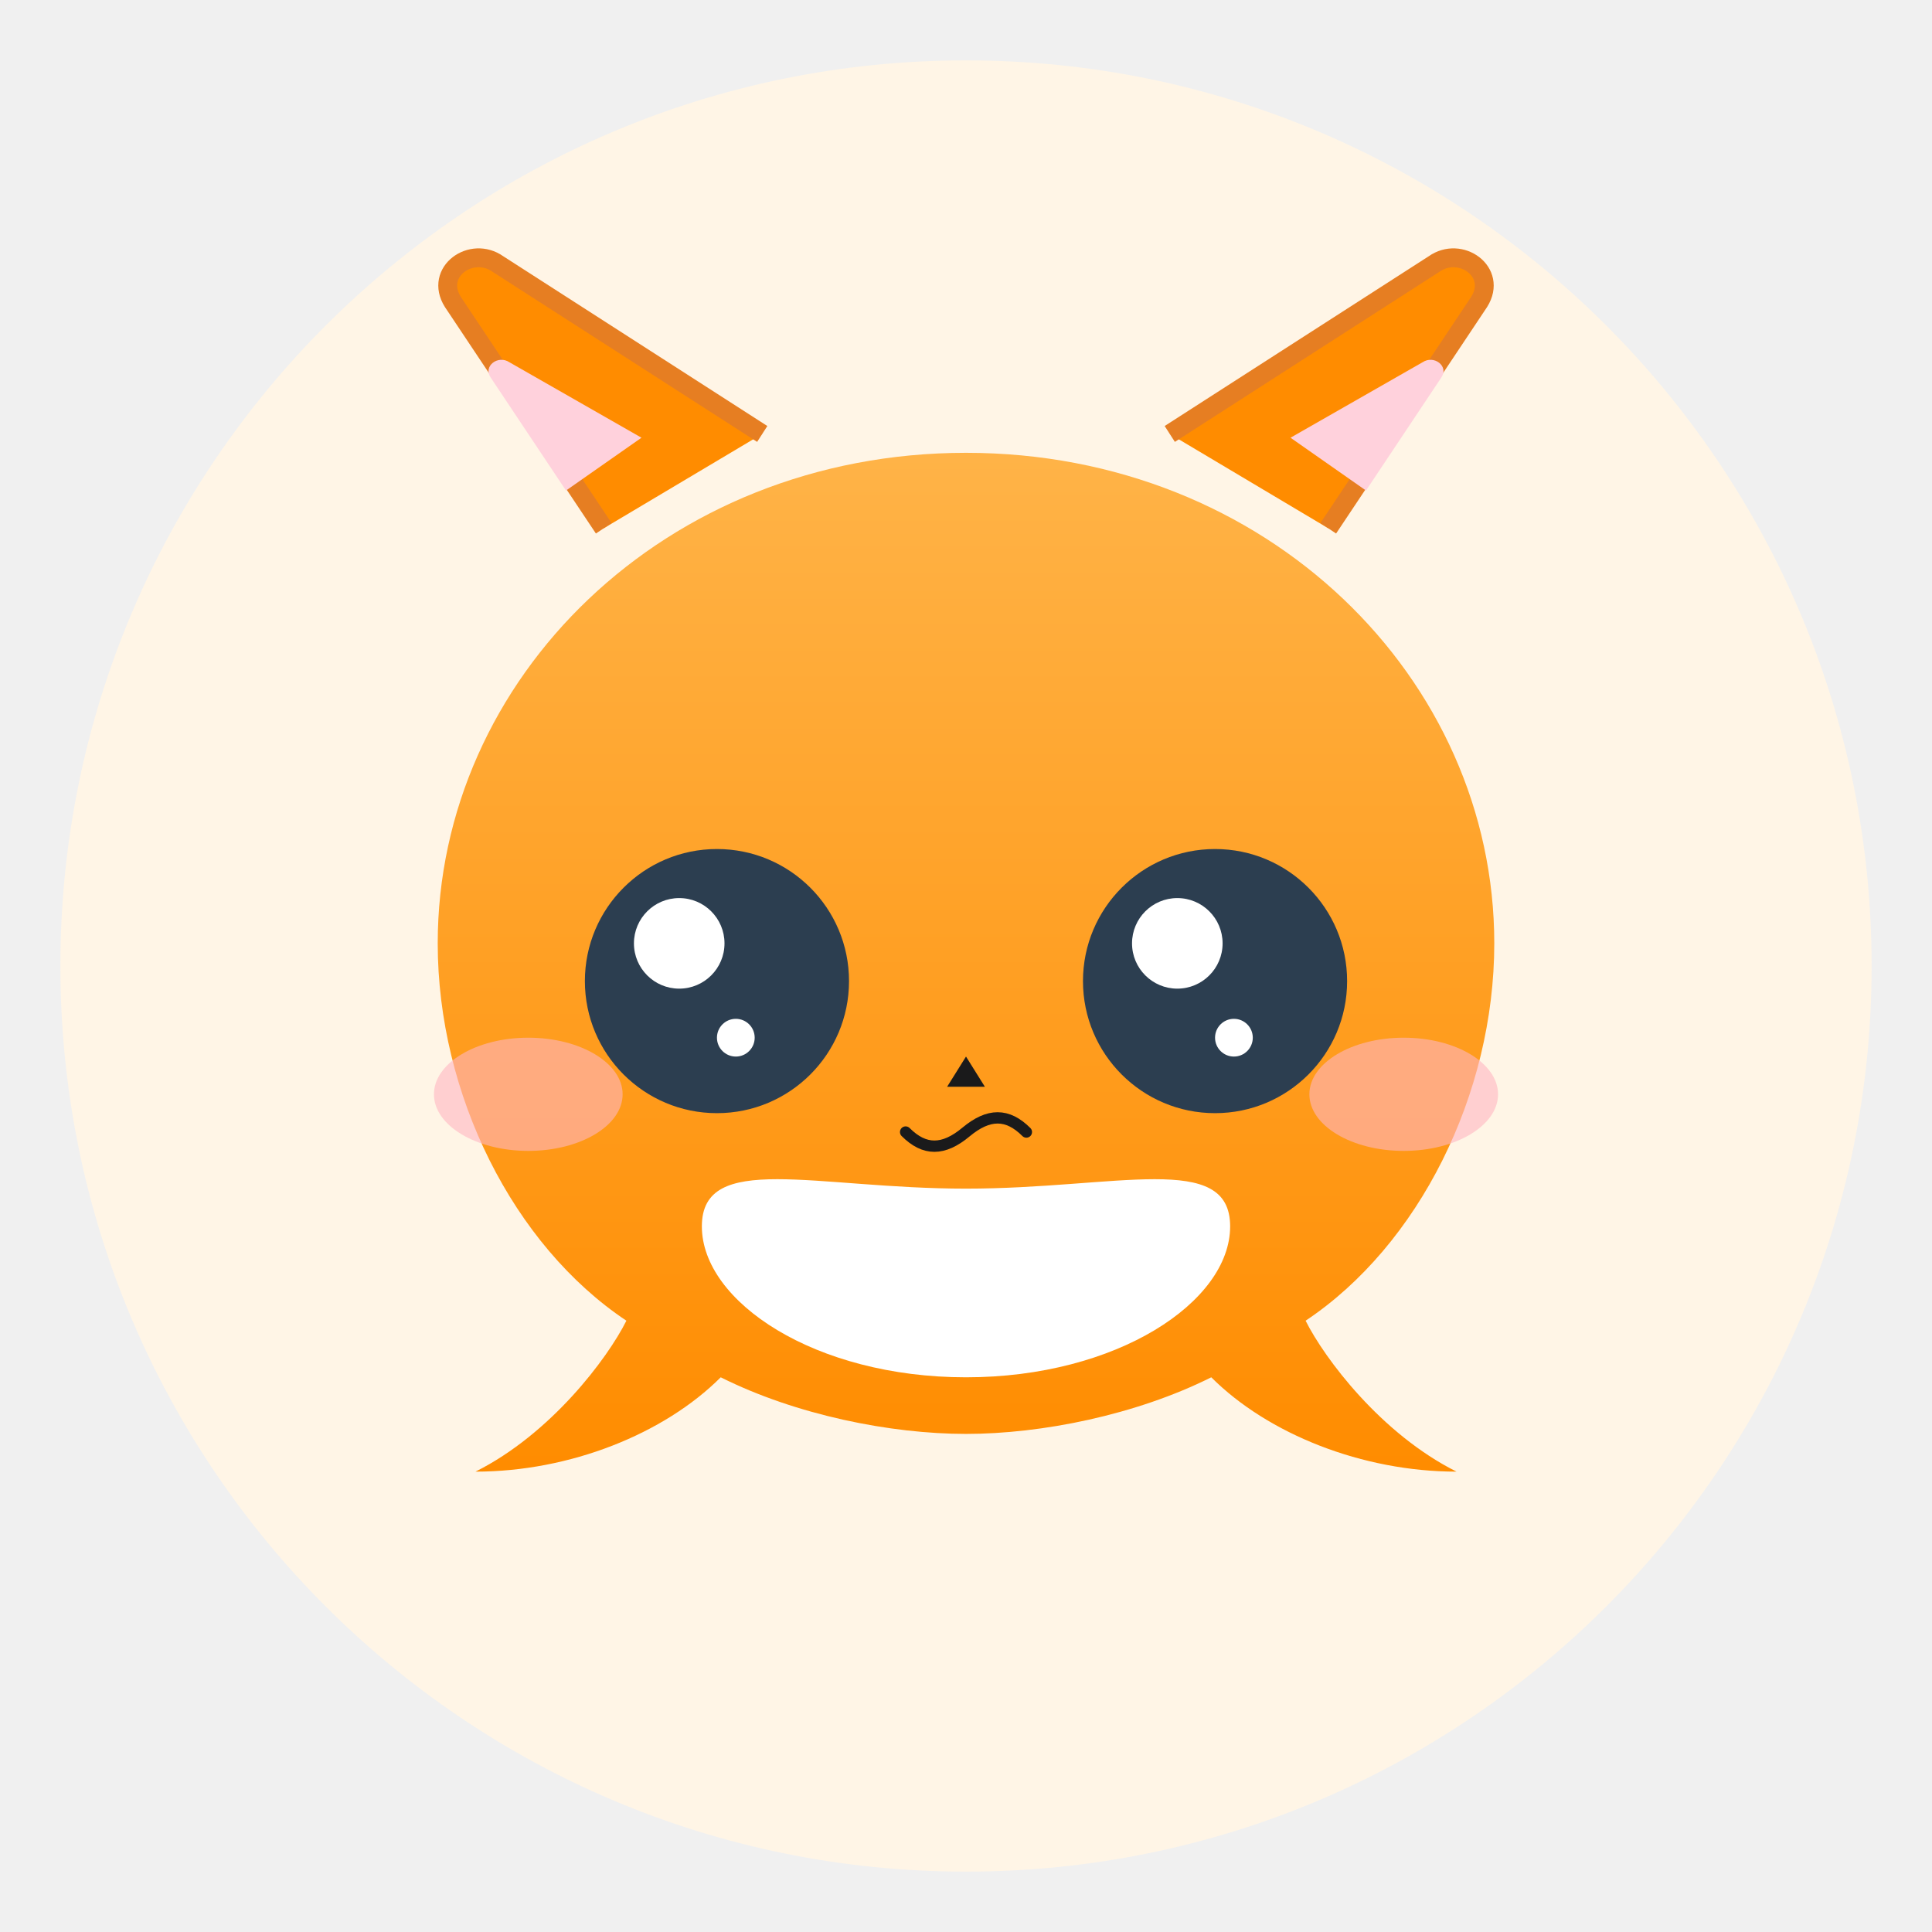
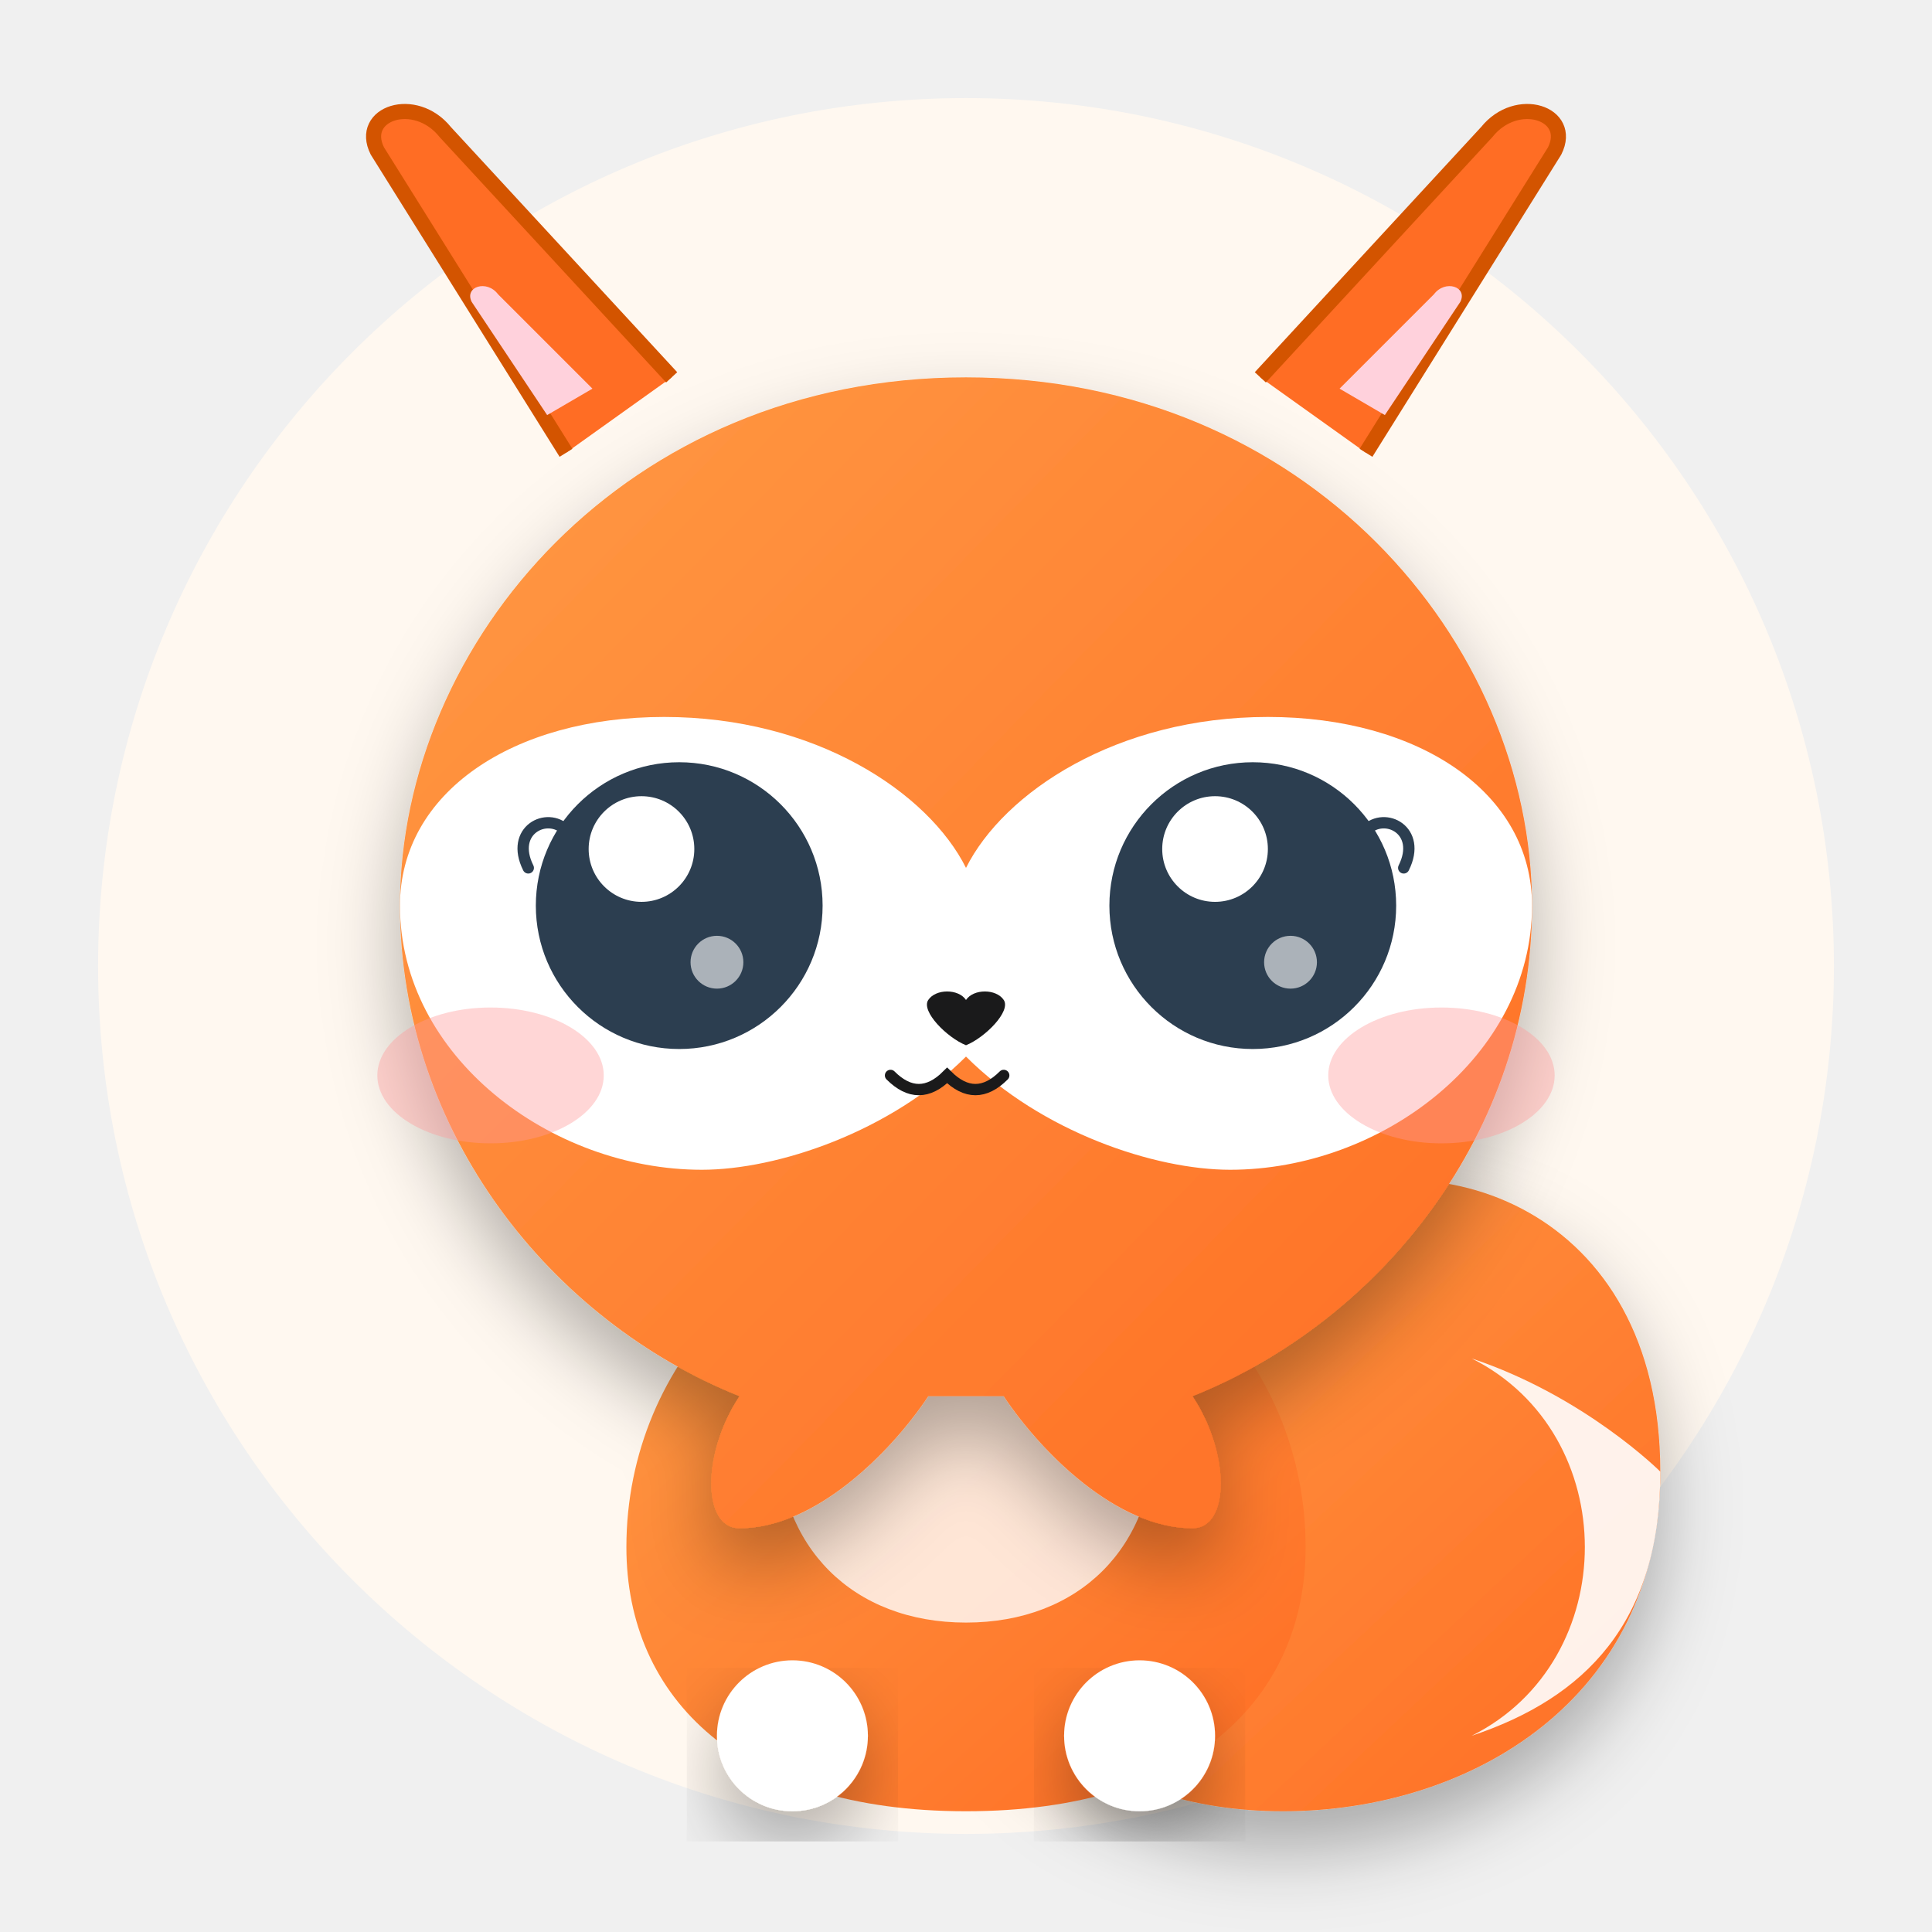
<svg xmlns="http://www.w3.org/2000/svg" viewBox="0 0 512 512">
  <defs>
-     <linearGradient id="chibiGrad" x1="0%" y1="0%" x2="0%" y2="100%">
-       <stop offset="0%" style="stop-color:#FFB347;stop-opacity:1" />
-       <stop offset="100%" style="stop-color:#FF8C00;stop-opacity:1" />
+     <linearGradient id="furGrad" x1="0%" y1="0%" x2="100%" y2="100%">
+       <stop offset="0%" style="stop-color:#FF9A44;stop-opacity:1" />
+       <stop offset="100%" style="stop-color:#FF6D24;stop-opacity:1" />
    </linearGradient>
+     <filter id="softShadow" x="-20%" y="-20%" width="140%" height="140%">
+       <feGaussianBlur in="SourceAlpha" stdDeviation="10" />
+       <feOffset dx="0" dy="10" result="offsetblur" />
+       <feComponentTransfer>
+         <feFuncA type="linear" slope="0.3" />
+       </feComponentTransfer>
+       <feMerge>
+         <feMergeNode />
+         <feMergeNode in="SourceGraphic" />
+       </feMerge>
+     </filter>
  </defs>
-   <circle cx="256" cy="256" r="240" fill="#FFF5E6" />
-   <path d="M256 120c-80 0-140 60-140 130 0 40 20 80 50 100-5 10-20 30-40 40 25 0 50-10 65-25 20 10 45 15 65 15s45-5 65-15c15 15 40 25 65 25-20-10-35-30-40-40 30-20 50-60 50-100 0-70-60-130-140-130z" fill="url(#chibiGrad)" />
-   <path d="M160 140l-40-60c-5-8 5-15 12-10l70 45" fill="#FF8C00" stroke="#E67E22" stroke-width="5" stroke-linejoin="round" />
-   <path d="M352 140l40-60c5-8-5-15-12-10l-70 45" fill="#FF8C00" stroke="#E67E22" stroke-width="5" stroke-linejoin="round" />
-   <path d="M150 130l-20-30c-2-3 2-6 5-4l35 20" fill="#FFD1DC" />
-   <path d="M362 130l20-30c2-3-2-6-5-4l-35 20" fill="#FFD1DC" />
-   <circle cx="190" cy="260" r="35" fill="#2C3E50" />
-   <circle cx="180" cy="250" r="12" fill="#FFFFFF" />
-   <circle cx="195" cy="275" r="5" fill="#FFFFFF" />
-   <circle cx="322" cy="260" r="35" fill="#2C3E50" />
-   <circle cx="312" cy="250" r="12" fill="#FFFFFF" />
-   <circle cx="327" cy="275" r="5" fill="#FFFFFF" />
-   <ellipse cx="140" cy="290" rx="25" ry="15" fill="#FFB6C1" opacity="0.6" />
-   <ellipse cx="372" cy="290" rx="25" ry="15" fill="#FFB6C1" opacity="0.6" />
-   <path d="M256 280l-5 8h10z" fill="#1a1a1b" />
-   <path d="M240 300c5 5 10 5 16 0s11-5 16 0" fill="none" stroke="#1a1a1b" stroke-width="3" stroke-linecap="round" />
-   <path d="M256 365c-40 0-70-20-70-40s30-10 70-10 70-10 70 10-30 40-70 40z" fill="#FFFFFF" />
+   <circle cx="256" cy="256" r="230" fill="#FFF8F0" />
+   <path d="M340 320c40-20 100 0 100 70 0 60-50 90-100 90s-80-30-80-60 30-80 80-100z" fill="url(#furGrad)" filter="url(#softShadow)" />
+   <path d="M440 390c0 40-20 60-50 70 20-10 30-30 30-50s-10-40-30-50c30 10 50 30 50 30z" fill="#FFFFFF" opacity="0.9" />
+   <path d="M256 320c-50 0-90 40-90 90 0 40 30 70 90 70s90-30 90-70c0-50-40-90-90-90z" fill="url(#furGrad)" />
+   <path d="M256 330c-30 0-50 20-50 50s20 50 50 50 50-20 50-50-20-50-50-50z" fill="#FFFFFF" opacity="0.8" />
+   <path d="M256 100c-90 0-150 70-150 140 0 60 40 110 90 130-10 15-10 35 0 35 20 0 40-20 50-35h20c10 15 30 35 50 35 10 0 10-20 0-35 50-20 90-70 90-130 0-70-60-140-150-140z" fill="url(#furGrad)" filter="url(#softShadow)" />
+   <path d="M150 120l-50-80c-5-10 10-15 18-5l60 65" fill="#FF6D24" stroke="#D35400" stroke-width="4" />
+   <path d="M362 120l50-80c5-10-10-15-18-5l-60 65" fill="#FF6D24" stroke="#D35400" stroke-width="4" />
+   <path d="M145 110l-20-30c-2-4 4-6 7-2l25 25" fill="#FFD1DC" />
+   <path d="M367 110l20-30c2-4-4-6-7-2l-25 25" fill="#FFD1DC" />
+   <path d="M106 240c0 40 40 70 80 70 20 0 50-10 70-30 20 20 50 30 70 30 40 0 80-30 80-70 0-30-30-50-70-50s-70 20-80 40c-10-20-40-40-80-40s-70 20-70 50z" fill="#FFFFFF" />
+   <g>
+     <circle cx="180" cy="240" r="38" fill="#2C3E50" />
+     <circle cx="170" cy="225" r="14" fill="#FFFFFF" />
+     <circle cx="190" cy="255" r="7" fill="#FFFFFF" opacity="0.6" />
+     <path d="M150 220c-5-5-15 0-10 10" fill="none" stroke="#2C3E50" stroke-width="3" stroke-linecap="round" />
+   </g>
+   <g>
+     <circle cx="332" cy="240" r="38" fill="#2C3E50" />
+     <circle cx="322" cy="225" r="14" fill="#FFFFFF" />
+     <circle cx="342" cy="255" r="7" fill="#FFFFFF" opacity="0.6" />
+     <path d="M362 220c5-5 15 0 10 10" fill="none" stroke="#2C3E50" stroke-width="3" stroke-linecap="round" />
+   </g>
+   <ellipse cx="130" cy="285" rx="30" ry="18" fill="#FF9999" opacity="0.4" />
+   <ellipse cx="382" cy="285" rx="30" ry="18" fill="#FF9999" opacity="0.4" />
+   <path d="M256 265c-2-3-8-3-10 0s5 10 10 12c5-2 12-9 10-12s-8-3-10 0z" fill="#1a1a1b" />
+   <path d="M236 285c5 5 10 5 15 0 5 5 10 5 15 0" fill="none" stroke="#1a1a1b" stroke-width="3" stroke-linecap="round" />
+   <circle cx="210" cy="460" r="20" fill="#FFFFFF" filter="url(#softShadow)" />
+   <circle cx="302" cy="460" r="20" fill="#FFFFFF" filter="url(#softShadow)" />
</svg>
